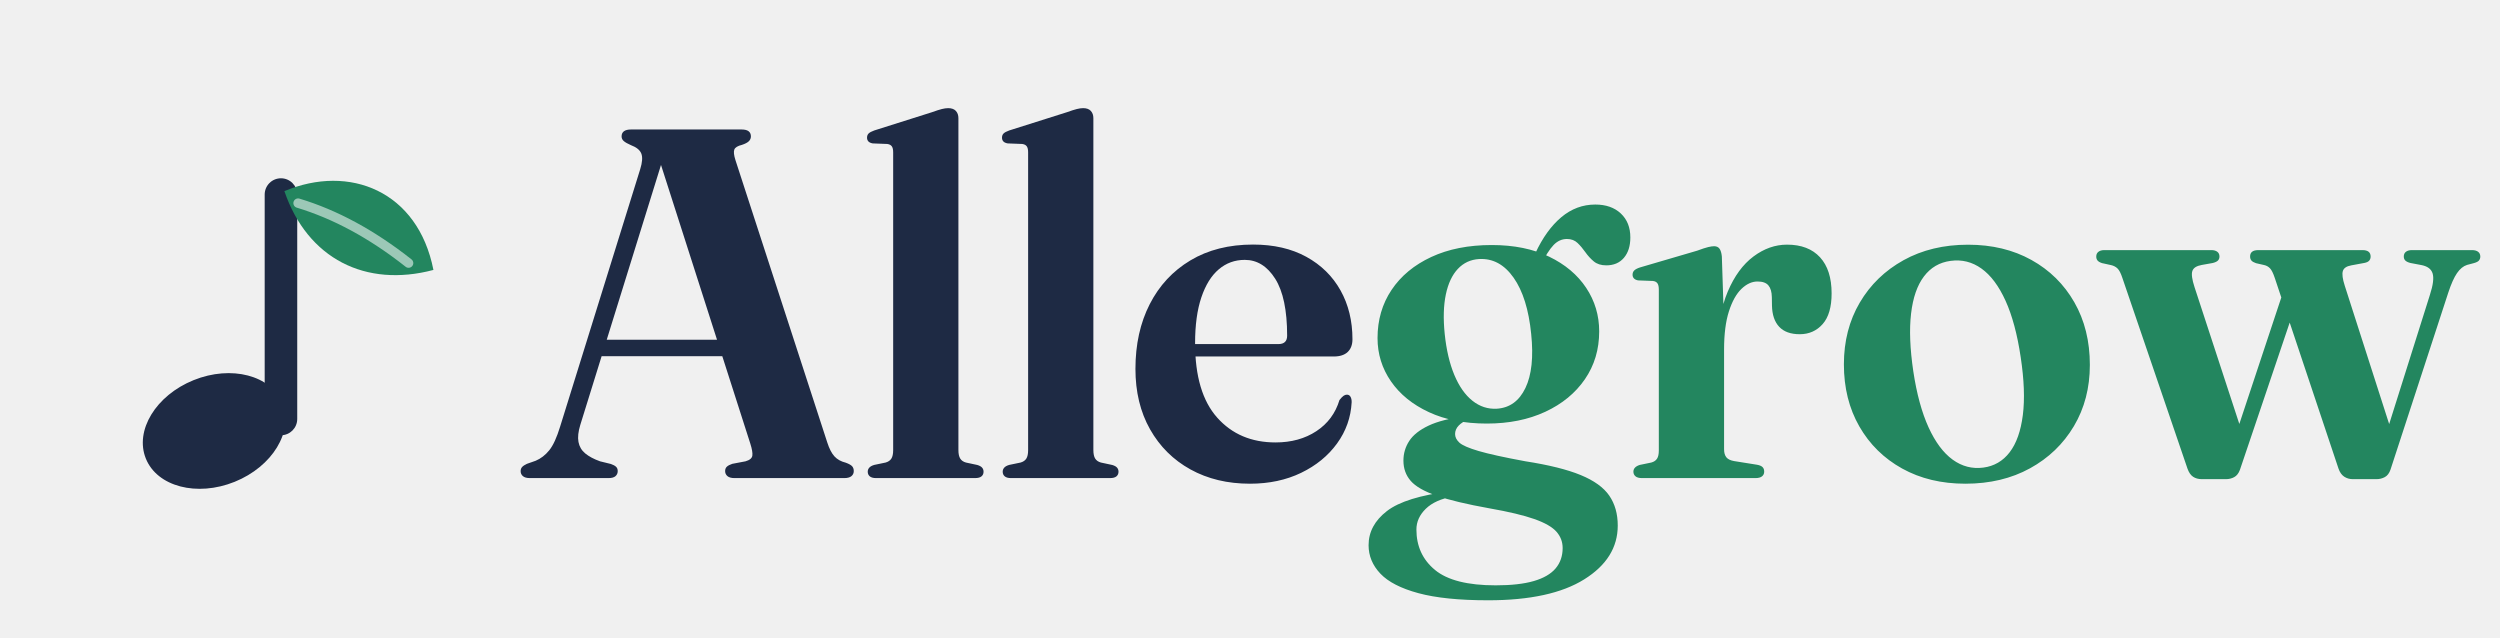
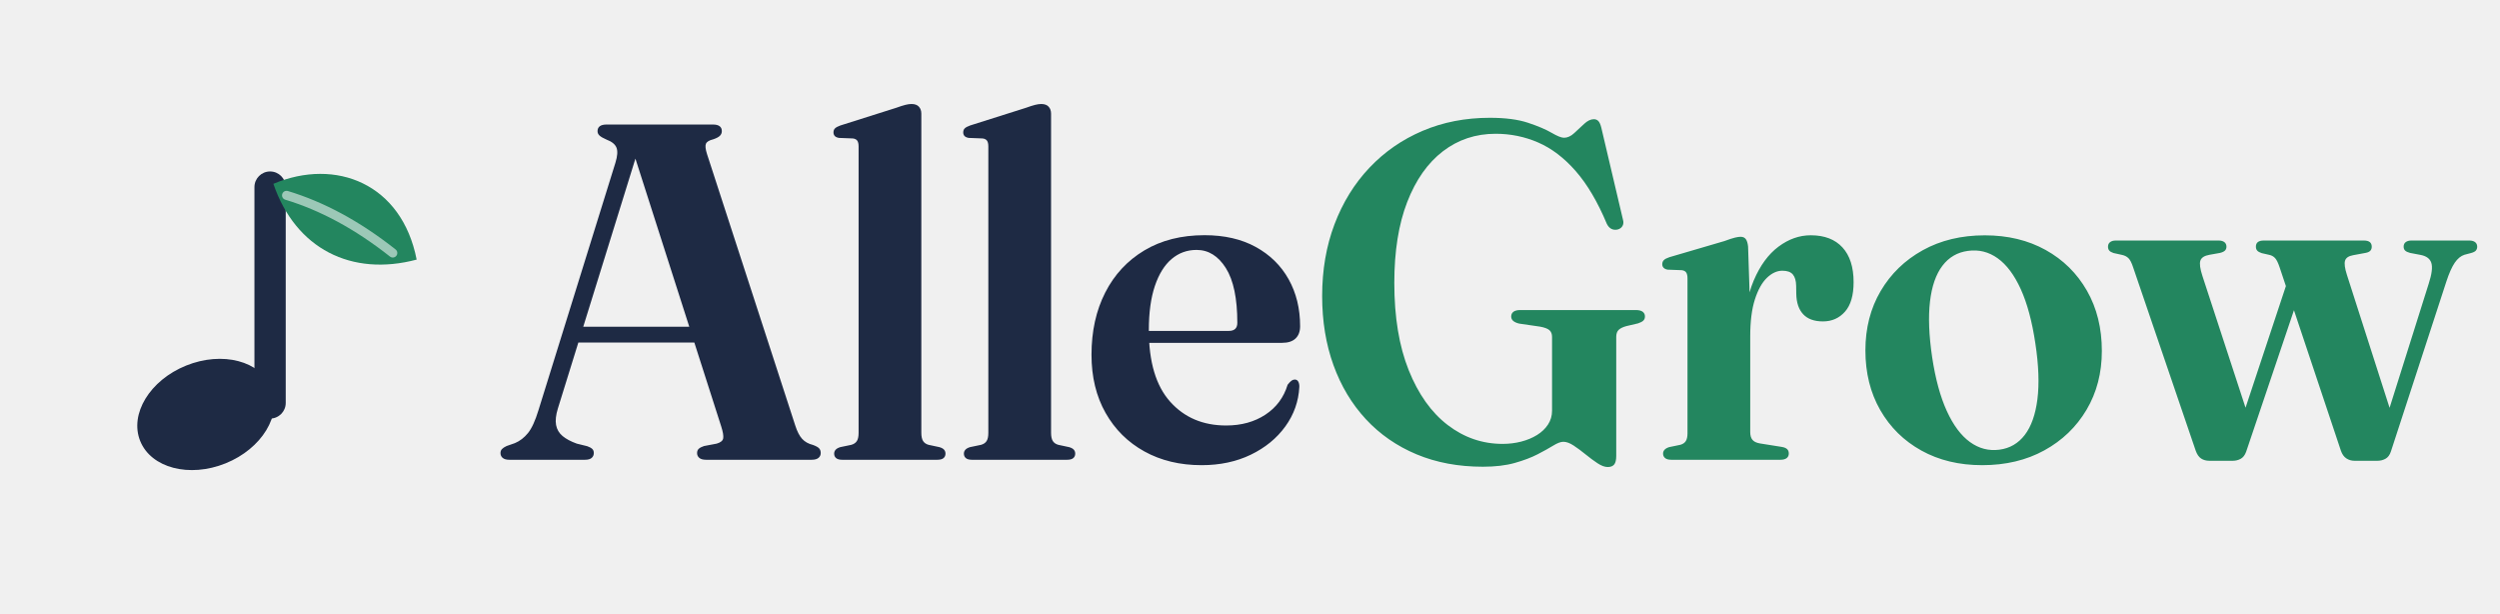
- <svg xmlns="http://www.w3.org/2000/svg" viewBox="0 0 502 128" width="502" height="128" role="img" aria-label="Allegrow">
+ <svg xmlns="http://www.w3.org/2000/svg" viewBox="0 0 522 128" width="522" height="128" role="img" aria-label="AlleGrow">
  <g transform="translate(0 10) scale(1.72)">
    <ellipse cx="25" cy="44.5" rx="8.6" ry="6.4" transform="rotate(-22 25 44.5)" fill="#1e2a44" />
    <rect x="30.9" y="15" width="3.8" height="30" rx="1.9" fill="#1e2a44" />
    <path d="M33.2 16.5c7.6-3.2 15.6 0 17.4 9.2-7.9 2.1-14.7-1.3-17.4-9.2z" fill="#23865f" />
    <path d="M34.8 17.9c4.3 1.3 8.6 3.6 12.9 7" stroke="#fff" stroke-width="1.1" stroke-linecap="round" fill="none" opacity="0.55" />
  </g>
  <path fill="#1e2a44" d="M119.621 68.219H147.321L147.519 71.52H119.308ZM124.038 94.592Q124.038 95.214 123.596 95.607Q123.154 96.0 122.202 96.0H106.391Q105.464 96.0 105.004 95.612Q104.545 95.225 104.545 94.603Q104.545 94.098 104.847 93.77Q105.149 93.442 105.811 93.135L107.558 92.522Q109.11 91.871 110.287 90.421Q111.464 88.972 112.48 85.638L128.553 33.976Q129.197 31.898 128.774 30.833Q128.35 29.768 126.687 29.145Q125.679 28.707 125.247 28.322Q124.815 27.937 124.815 27.387Q124.815 26.711 125.287 26.356Q125.759 26.0 126.724 26.0H148.9Q149.866 26.0 150.323 26.356Q150.78 26.711 150.78 27.376Q150.78 27.959 150.366 28.362Q149.953 28.765 148.996 29.085Q147.71 29.393 147.455 30.022Q147.2 30.651 147.684 32.168L166.112 88.835Q166.715 90.719 167.557 91.639Q168.4 92.559 169.826 92.906Q170.776 93.257 171.107 93.622Q171.437 93.986 171.437 94.592Q171.437 95.214 170.97 95.607Q170.502 96.0 169.546 96.0H147.487Q146.535 96.0 146.071 95.607Q145.607 95.214 145.607 94.592Q145.607 94.029 145.962 93.704Q146.317 93.379 147.049 93.135L149.696 92.632Q150.963 92.274 151.072 91.486Q151.181 90.699 150.657 89.063L132.261 31.66L133.717 29.941L116.53 85.295Q115.898 87.346 116.156 88.739Q116.414 90.132 117.515 91.046Q118.616 91.961 120.48 92.629L122.667 93.167Q123.353 93.408 123.695 93.72Q124.038 94.032 124.038 94.592Z M192.449 23.725V90.36Q192.449 91.511 192.817 92.087Q193.184 92.663 193.964 92.879L196.234 93.365Q196.907 93.56 197.201 93.897Q197.496 94.234 197.496 94.72Q197.496 95.308 197.084 95.654Q196.672 96.0 195.796 96.0H175.901Q175.068 96.0 174.655 95.654Q174.241 95.308 174.241 94.72Q174.241 94.254 174.549 93.908Q174.857 93.561 175.537 93.357L177.832 92.879Q178.625 92.653 178.986 92.087Q179.347 91.521 179.347 90.389V30.583Q179.347 29.749 179.066 29.369Q178.785 28.988 178.149 28.908L175.235 28.796Q174.631 28.684 174.366 28.39Q174.101 28.095 174.101 27.646Q174.101 27.114 174.424 26.799Q174.747 26.485 175.556 26.195L187.139 22.53Q188.42 22.069 189.131 21.893Q189.842 21.716 190.394 21.716Q191.427 21.716 191.938 22.273Q192.449 22.829 192.449 23.725Z M219.549 23.725V90.36Q219.549 91.511 219.917 92.087Q220.284 92.663 221.064 92.879L223.334 93.365Q224.007 93.56 224.301 93.897Q224.596 94.234 224.596 94.72Q224.596 95.308 224.184 95.654Q223.772 96.0 222.896 96.0H203.001Q202.168 96.0 201.755 95.654Q201.341 95.308 201.341 94.72Q201.341 94.254 201.649 93.908Q201.957 93.561 202.637 93.357L204.932 92.879Q205.725 92.653 206.086 92.087Q206.447 91.521 206.447 90.389V30.583Q206.447 29.749 206.166 29.369Q205.885 28.988 205.249 28.908L202.335 28.796Q201.731 28.684 201.466 28.39Q201.201 28.095 201.201 27.646Q201.201 27.114 201.524 26.799Q201.847 26.485 202.656 26.195L214.239 22.53Q215.52 22.069 216.231 21.893Q216.942 21.716 217.494 21.716Q218.527 21.716 219.038 22.273Q219.549 22.829 219.549 23.725Z M271.573 68.123Q271.573 69.769 270.618 70.677Q269.663 71.584 267.824 71.584H236.721V69.093H256.693Q258.457 69.093 258.457 67.407Q258.457 59.77 256.064 55.976Q253.67 52.183 249.943 52.183Q246.962 52.183 244.725 54.084Q242.488 55.985 241.231 59.718Q239.973 63.451 239.973 68.919Q239.973 78.882 244.416 83.862Q248.858 88.842 256.126 88.842Q260.886 88.842 264.321 86.582Q267.756 84.322 268.964 80.333Q269.458 79.702 269.791 79.475Q270.123 79.248 270.456 79.248Q270.943 79.248 271.187 79.679Q271.43 80.111 271.41 80.791Q271.173 85.332 268.481 89.046Q265.788 92.761 261.268 94.944Q256.747 97.128 250.987 97.128Q244.236 97.128 239.05 94.263Q233.864 91.397 230.931 86.207Q227.997 81.016 227.997 74.072Q227.997 66.7 230.864 61.082Q233.731 55.463 239.037 52.285Q244.343 49.107 251.612 49.107Q257.826 49.107 262.297 51.56Q266.769 54.013 269.171 58.302Q271.573 62.591 271.573 68.123Z" />
-   <path fill="#23865f" d="M306.282 92.623Q299.894 91.442 296.905 90.562Q293.916 89.683 293.048 88.884Q292.181 88.085 292.181 87.165Q292.181 86.211 292.896 85.463Q293.61 84.715 294.931 84.184L294.364 83.58Q289.612 84.167 286.873 85.46Q284.135 86.753 282.971 88.549Q281.808 90.346 281.808 92.489Q281.808 94.877 283.27 96.56Q284.732 98.243 288.484 99.544Q292.236 100.845 299.112 102.08Q304.897 103.097 308.083 104.22Q311.269 105.342 312.525 106.755Q313.78 108.169 313.78 110.045Q313.78 112.458 312.366 114.135Q310.951 115.811 307.986 116.674Q305.021 117.536 300.331 117.536Q291.894 117.536 288.155 114.453Q284.416 111.371 284.416 106.332Q284.416 104.003 286.295 102.166Q288.175 100.329 291.797 99.696L291.317 98.639Q282.175 99.773 278.493 102.62Q274.811 105.467 274.811 109.479Q274.811 112.686 277.178 115.185Q279.546 117.685 284.825 119.111Q290.103 120.537 298.823 120.537Q311.386 120.537 318.115 116.334Q324.844 112.131 324.844 105.532Q324.844 102 323.141 99.524Q321.439 97.049 317.389 95.385Q313.34 93.72 306.282 92.623ZM307.207 53.121 309.337 53.321Q310.794 50.41 311.958 49.2Q313.121 47.989 314.642 47.989Q315.938 47.989 316.769 48.786Q317.601 49.583 318.338 50.636Q319.074 51.689 320.028 52.486Q320.981 53.283 322.535 53.283Q324.806 53.283 326.089 51.762Q327.373 50.241 327.373 47.682Q327.373 44.667 325.462 42.87Q323.55 41.072 320.332 41.072Q316.54 41.072 313.51 43.616Q310.481 46.159 308.311 50.823ZM321.118 66.545Q321.118 61.735 318.506 57.801Q315.894 53.867 311.059 51.535Q306.225 49.203 299.538 49.203Q292.563 49.203 287.404 51.601Q282.245 54 279.427 58.21Q276.609 62.421 276.609 67.887Q276.609 72.666 279.301 76.569Q281.993 80.472 286.924 82.762Q291.856 85.052 298.553 85.052Q305.194 85.052 310.285 82.691Q315.376 80.329 318.247 76.151Q321.118 71.973 321.118 66.545ZM296.992 52.017Q301.131 51.773 303.934 55.763Q306.737 59.753 307.461 67.052Q308.185 73.994 306.306 77.91Q304.428 81.825 300.561 82.069Q297.862 82.221 295.66 80.467Q293.457 78.713 292.026 75.282Q290.595 71.852 290.097 67.044Q289.629 62.437 290.325 59.127Q291.02 55.818 292.736 53.994Q294.451 52.169 296.992 52.017Z M344.938 70.208Q344.938 63.249 346.931 58.558Q348.924 53.866 352.104 51.496Q355.284 49.125 358.835 49.125Q363.131 49.125 365.459 51.661Q367.787 54.197 367.787 58.913Q367.787 63.044 365.986 65.077Q364.184 67.11 361.388 67.11Q358.659 67.11 357.264 65.622Q355.869 64.134 355.813 61.368L355.785 59.649Q355.755 58.099 355.099 57.312Q354.443 56.525 352.914 56.525Q351.222 56.525 349.681 58.009Q348.14 59.493 347.167 62.52Q346.194 65.547 346.194 70.199ZM345.746 51.479 346.194 65.204V90.22Q346.194 91.249 346.646 91.819Q347.099 92.39 348.2 92.584L352.778 93.315Q353.548 93.445 353.9 93.775Q354.251 94.106 354.251 94.704Q354.251 95.308 353.808 95.654Q353.366 96.0 352.507 96.0H329.702Q328.831 96.0 328.409 95.642Q327.986 95.285 327.986 94.711Q327.986 94.245 328.305 93.901Q328.625 93.557 329.282 93.352L331.577 92.879Q332.37 92.663 332.731 92.106Q333.091 91.549 333.091 90.473V58.148Q333.091 57.301 332.818 56.899Q332.544 56.497 331.907 56.417L328.923 56.305Q328.362 56.193 328.09 55.899Q327.818 55.605 327.818 55.169Q327.818 54.651 328.149 54.315Q328.479 53.978 329.301 53.704L340.786 50.337Q342.297 49.779 343.017 49.61Q343.736 49.441 344.187 49.441Q344.914 49.441 345.274 49.932Q345.634 50.423 345.746 51.479Z M395.193 49.136Q402.396 49.136 407.905 52.196Q413.413 55.256 416.528 60.698Q419.642 66.139 419.642 73.275Q419.642 80.176 416.442 85.565Q413.242 90.954 407.62 94.041Q401.998 97.128 394.647 97.128Q387.443 97.128 381.95 94.08Q376.456 91.032 373.355 85.627Q370.253 80.222 370.253 73.157Q370.253 66.188 373.435 60.775Q376.617 55.362 382.232 52.249Q387.847 49.136 395.193 49.136ZM398.25 93.893Q401.511 93.465 403.542 90.813Q405.573 88.161 406.184 83.357Q406.795 78.553 405.753 71.701Q404.734 64.849 402.715 60.397Q400.697 55.945 397.883 53.93Q395.069 51.915 391.669 52.385Q388.356 52.827 386.33 55.503Q384.304 58.178 383.743 62.965Q383.182 67.751 384.194 74.581Q385.214 81.343 387.252 85.808Q389.29 90.272 392.1 92.302Q394.911 94.333 398.25 93.893Z M446.986 96.213H442.109Q441.1 96.213 440.382 95.741Q439.664 95.269 439.251 94.111L426.172 55.803Q425.715 54.409 425.194 53.905Q424.673 53.402 423.883 53.229L422.083 52.833Q421.443 52.623 421.186 52.312Q420.928 52.001 420.928 51.512Q420.928 50.89 421.366 50.556Q421.804 50.221 422.551 50.221H444.033Q444.798 50.221 445.233 50.555Q445.669 50.889 445.669 51.511Q445.669 51.999 445.367 52.311Q445.064 52.623 444.321 52.81L442.113 53.203Q440.544 53.481 440.225 54.413Q439.906 55.345 440.658 57.643L450.386 87.359L447.49 91.661L459.112 56.641L461.892 58.496L449.776 94.344Q449.381 95.407 448.626 95.81Q447.872 96.213 446.986 96.213ZM477.22 96.213H472.418Q471.476 96.213 470.716 95.714Q469.957 95.214 469.571 94.093L456.762 55.773Q456.298 54.391 455.819 53.883Q455.341 53.374 454.633 53.22L453.02 52.851Q452.364 52.633 452.092 52.321Q451.82 52.01 451.82 51.501Q451.82 50.221 453.472 50.221H474.385Q476.02 50.221 476.02 51.521Q476.02 52.019 475.726 52.347Q475.431 52.674 474.764 52.797L472.123 53.287Q470.703 53.543 470.439 54.441Q470.174 55.338 470.823 57.356L480.506 87.523L477.604 91.941L487.928 59.204Q488.891 56.233 488.465 54.893Q488.039 53.553 486.144 53.212L484.029 52.81Q483.302 52.623 482.991 52.317Q482.681 52.01 482.681 51.501Q482.681 50.879 483.119 50.55Q483.557 50.221 484.308 50.221H496.385Q497.174 50.221 497.609 50.56Q498.045 50.899 498.045 51.521Q498.045 51.971 497.783 52.299Q497.52 52.626 496.766 52.829L495.384 53.196Q494.254 53.553 493.364 54.849Q492.473 56.144 491.604 58.789L480.017 94.285Q479.65 95.382 478.877 95.798Q478.104 96.213 477.22 96.213Z" />
+   <path fill="#23865f" d="M337.605 95.213Q337.605 96.47 337.172 96.993Q336.74 97.516 335.831 97.516Q334.891 97.516 333.691 96.723Q332.491 95.929 331.205 94.879Q329.92 93.829 328.717 93.036Q327.514 92.243 326.553 92.243Q325.744 92.243 324.454 93.036Q323.164 93.829 321.196 94.848Q319.229 95.867 316.423 96.66Q313.617 97.453 309.757 97.453Q302.08 97.453 295.892 94.863Q289.705 92.273 285.301 87.519Q280.897 82.765 278.537 76.233Q276.176 69.701 276.176 61.809Q276.176 53.631 278.762 46.812Q281.348 39.993 286.054 35.019Q290.76 30.044 297.166 27.319Q303.573 24.595 311.213 24.595Q316.048 24.595 319.17 25.633Q322.293 26.671 324.084 27.718Q325.876 28.764 326.693 28.764Q327.783 28.764 328.831 27.792Q329.88 26.819 330.914 25.855Q331.949 24.891 332.936 24.891Q333.482 24.891 333.854 25.258Q334.225 25.625 334.481 26.627L339.009 45.861Q339.234 46.631 338.905 47.192Q338.577 47.752 337.881 47.926Q337.19 48.078 336.607 47.794Q336.025 47.511 335.643 46.743Q332.749 39.835 329.129 35.71Q325.509 31.584 321.303 29.757Q317.096 27.931 312.417 27.931Q306.17 27.931 301.402 31.588Q296.634 35.245 293.941 42.191Q291.248 49.137 291.248 59.071Q291.248 69.787 294.258 77.299Q297.269 84.812 302.406 88.748Q307.544 92.684 313.879 92.684Q315.903 92.684 317.758 92.206Q319.613 91.727 321.063 90.828Q322.513 89.929 323.355 88.641Q324.198 87.352 324.198 85.765V70.343Q324.198 69.428 323.656 68.946Q323.114 68.465 321.708 68.205L317.34 67.569Q316.519 67.376 316.091 67.009Q315.663 66.641 315.663 66.085Q315.663 65.459 316.135 65.098Q316.607 64.736 317.572 64.736H341.689Q342.671 64.736 343.137 65.098Q343.604 65.459 343.604 66.069Q343.604 66.609 343.269 66.937Q342.934 67.265 342.161 67.521L339.713 68.093Q338.623 68.392 338.114 68.878Q337.605 69.364 337.605 70.343Z M364.338 70.208Q364.338 63.249 366.331 58.558Q368.324 53.866 371.504 51.496Q374.684 49.125 378.235 49.125Q382.531 49.125 384.859 51.661Q387.187 54.197 387.187 58.913Q387.187 63.044 385.386 65.077Q383.584 67.11 380.788 67.11Q378.059 67.11 376.664 65.622Q375.269 64.134 375.213 61.368L375.185 59.649Q375.155 58.099 374.499 57.312Q373.843 56.525 372.314 56.525Q370.622 56.525 369.081 58.009Q367.54 59.493 366.567 62.52Q365.594 65.547 365.594 70.199ZM365.146 51.479 365.594 65.204V90.22Q365.594 91.249 366.046 91.819Q366.499 92.39 367.6 92.584L372.178 93.315Q372.948 93.445 373.3 93.775Q373.651 94.106 373.651 94.704Q373.651 95.308 373.208 95.654Q372.766 96.0 371.907 96.0H349.102Q348.231 96.0 347.809 95.642Q347.386 95.285 347.386 94.711Q347.386 94.245 347.705 93.901Q348.025 93.557 348.682 93.352L350.977 92.879Q351.77 92.663 352.131 92.106Q352.491 91.549 352.491 90.473V58.148Q352.491 57.301 352.218 56.899Q351.944 56.497 351.307 56.417L348.323 56.305Q347.762 56.193 347.49 55.899Q347.218 55.605 347.218 55.169Q347.218 54.651 347.549 54.315Q347.879 53.978 348.701 53.704L360.186 50.337Q361.697 49.779 362.417 49.61Q363.136 49.441 363.587 49.441Q364.314 49.441 364.674 49.932Q365.034 50.423 365.146 51.479Z M414.593 49.136Q421.796 49.136 427.305 52.196Q432.813 55.256 435.928 60.698Q439.042 66.139 439.042 73.275Q439.042 80.176 435.842 85.565Q432.642 90.954 427.02 94.041Q421.398 97.128 414.047 97.128Q406.843 97.128 401.35 94.08Q395.856 91.032 392.755 85.627Q389.653 80.222 389.653 73.157Q389.653 66.188 392.835 60.775Q396.017 55.362 401.632 52.249Q407.247 49.136 414.593 49.136ZM417.65 93.893Q420.911 93.465 422.942 90.813Q424.973 88.161 425.584 83.357Q426.195 78.553 425.153 71.701Q424.134 64.849 422.115 60.397Q420.097 55.945 417.283 53.93Q414.469 51.915 411.069 52.385Q407.756 52.827 405.73 55.503Q403.704 58.178 403.143 62.965Q402.582 67.751 403.594 74.581Q404.614 81.343 406.652 85.808Q408.69 90.272 411.5 92.302Q414.311 94.333 417.65 93.893Z M466.386 96.213H461.509Q460.5 96.213 459.782 95.741Q459.064 95.269 458.651 94.111L445.572 55.803Q445.115 54.409 444.594 53.905Q444.073 53.402 443.283 53.229L441.483 52.833Q440.843 52.623 440.586 52.312Q440.328 52.001 440.328 51.512Q440.328 50.89 440.766 50.556Q441.204 50.221 441.951 50.221H463.433Q464.198 50.221 464.633 50.555Q465.069 50.889 465.069 51.511Q465.069 51.999 464.767 52.311Q464.464 52.623 463.721 52.81L461.513 53.203Q459.944 53.481 459.625 54.413Q459.306 55.345 460.058 57.643L469.786 87.359L466.89 91.661L478.512 56.641L481.292 58.496L469.176 94.344Q468.781 95.407 468.026 95.81Q467.272 96.213 466.386 96.213ZM496.62 96.213H491.818Q490.876 96.213 490.116 95.714Q489.357 95.214 488.971 94.093L476.162 55.773Q475.698 54.391 475.219 53.883Q474.741 53.374 474.033 53.22L472.42 52.851Q471.764 52.633 471.492 52.321Q471.22 52.01 471.22 51.501Q471.22 50.221 472.872 50.221H493.785Q495.42 50.221 495.42 51.521Q495.42 52.019 495.126 52.347Q494.831 52.674 494.164 52.797L491.523 53.287Q490.103 53.543 489.839 54.441Q489.574 55.338 490.223 57.356L499.906 87.523L497.004 91.941L507.328 59.204Q508.291 56.233 507.865 54.893Q507.439 53.553 505.544 53.212L503.429 52.81Q502.702 52.623 502.391 52.317Q502.081 52.01 502.081 51.501Q502.081 50.879 502.519 50.55Q502.957 50.221 503.708 50.221H515.785Q516.574 50.221 517.009 50.56Q517.445 50.899 517.445 51.521Q517.445 51.971 517.183 52.299Q516.92 52.626 516.166 52.829L514.784 53.196Q513.654 53.553 512.764 54.849Q511.873 56.144 511.004 58.789L499.417 94.285Q499.05 95.382 498.277 95.798Q497.504 96.213 496.62 96.213Z" />
</svg>
